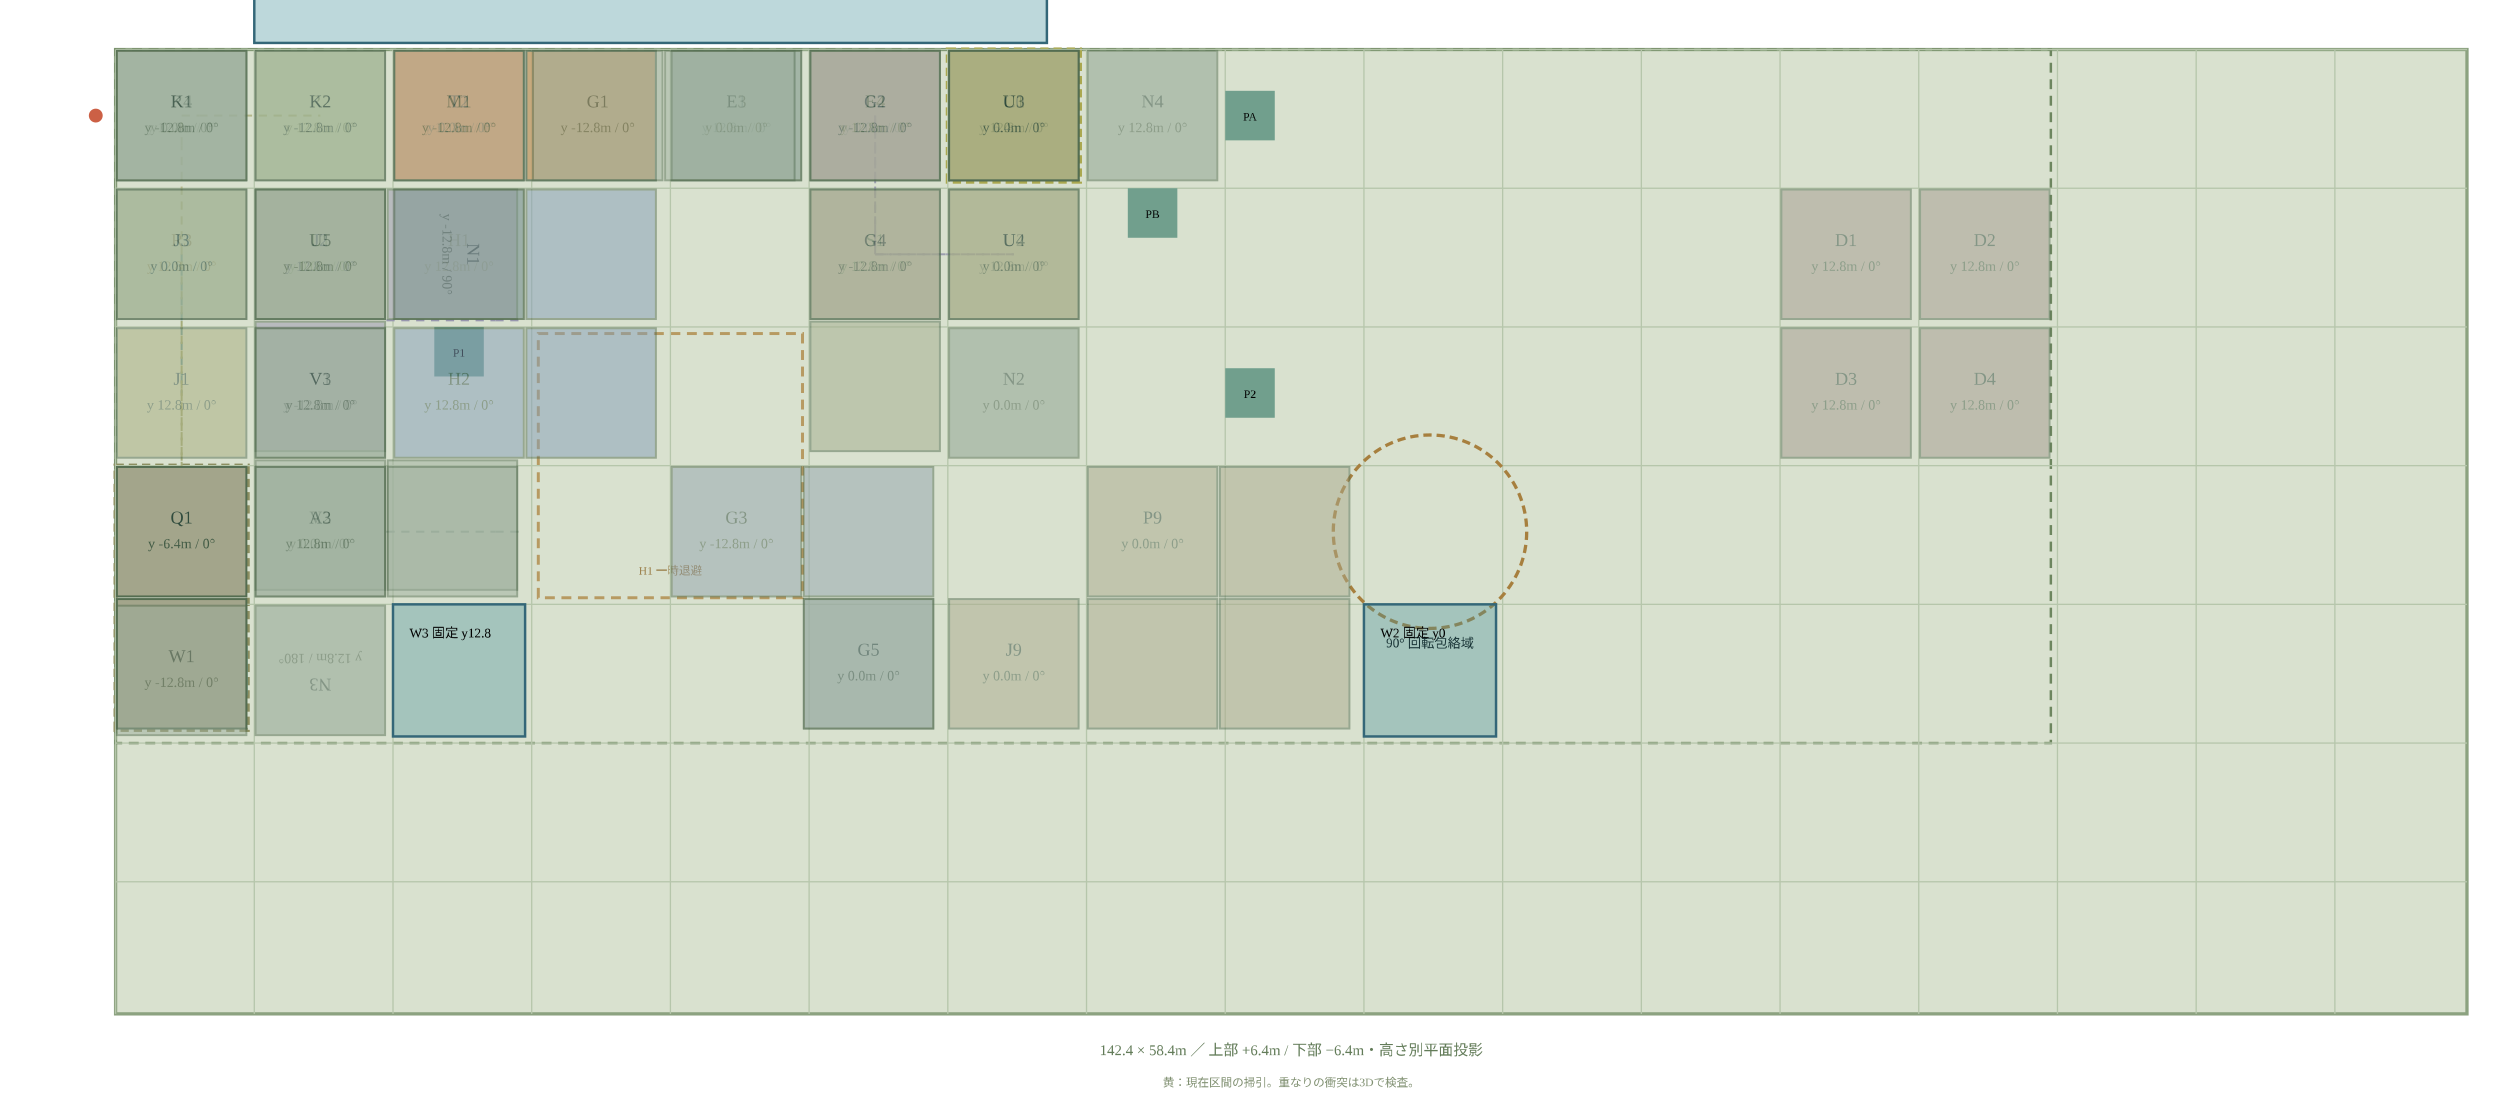
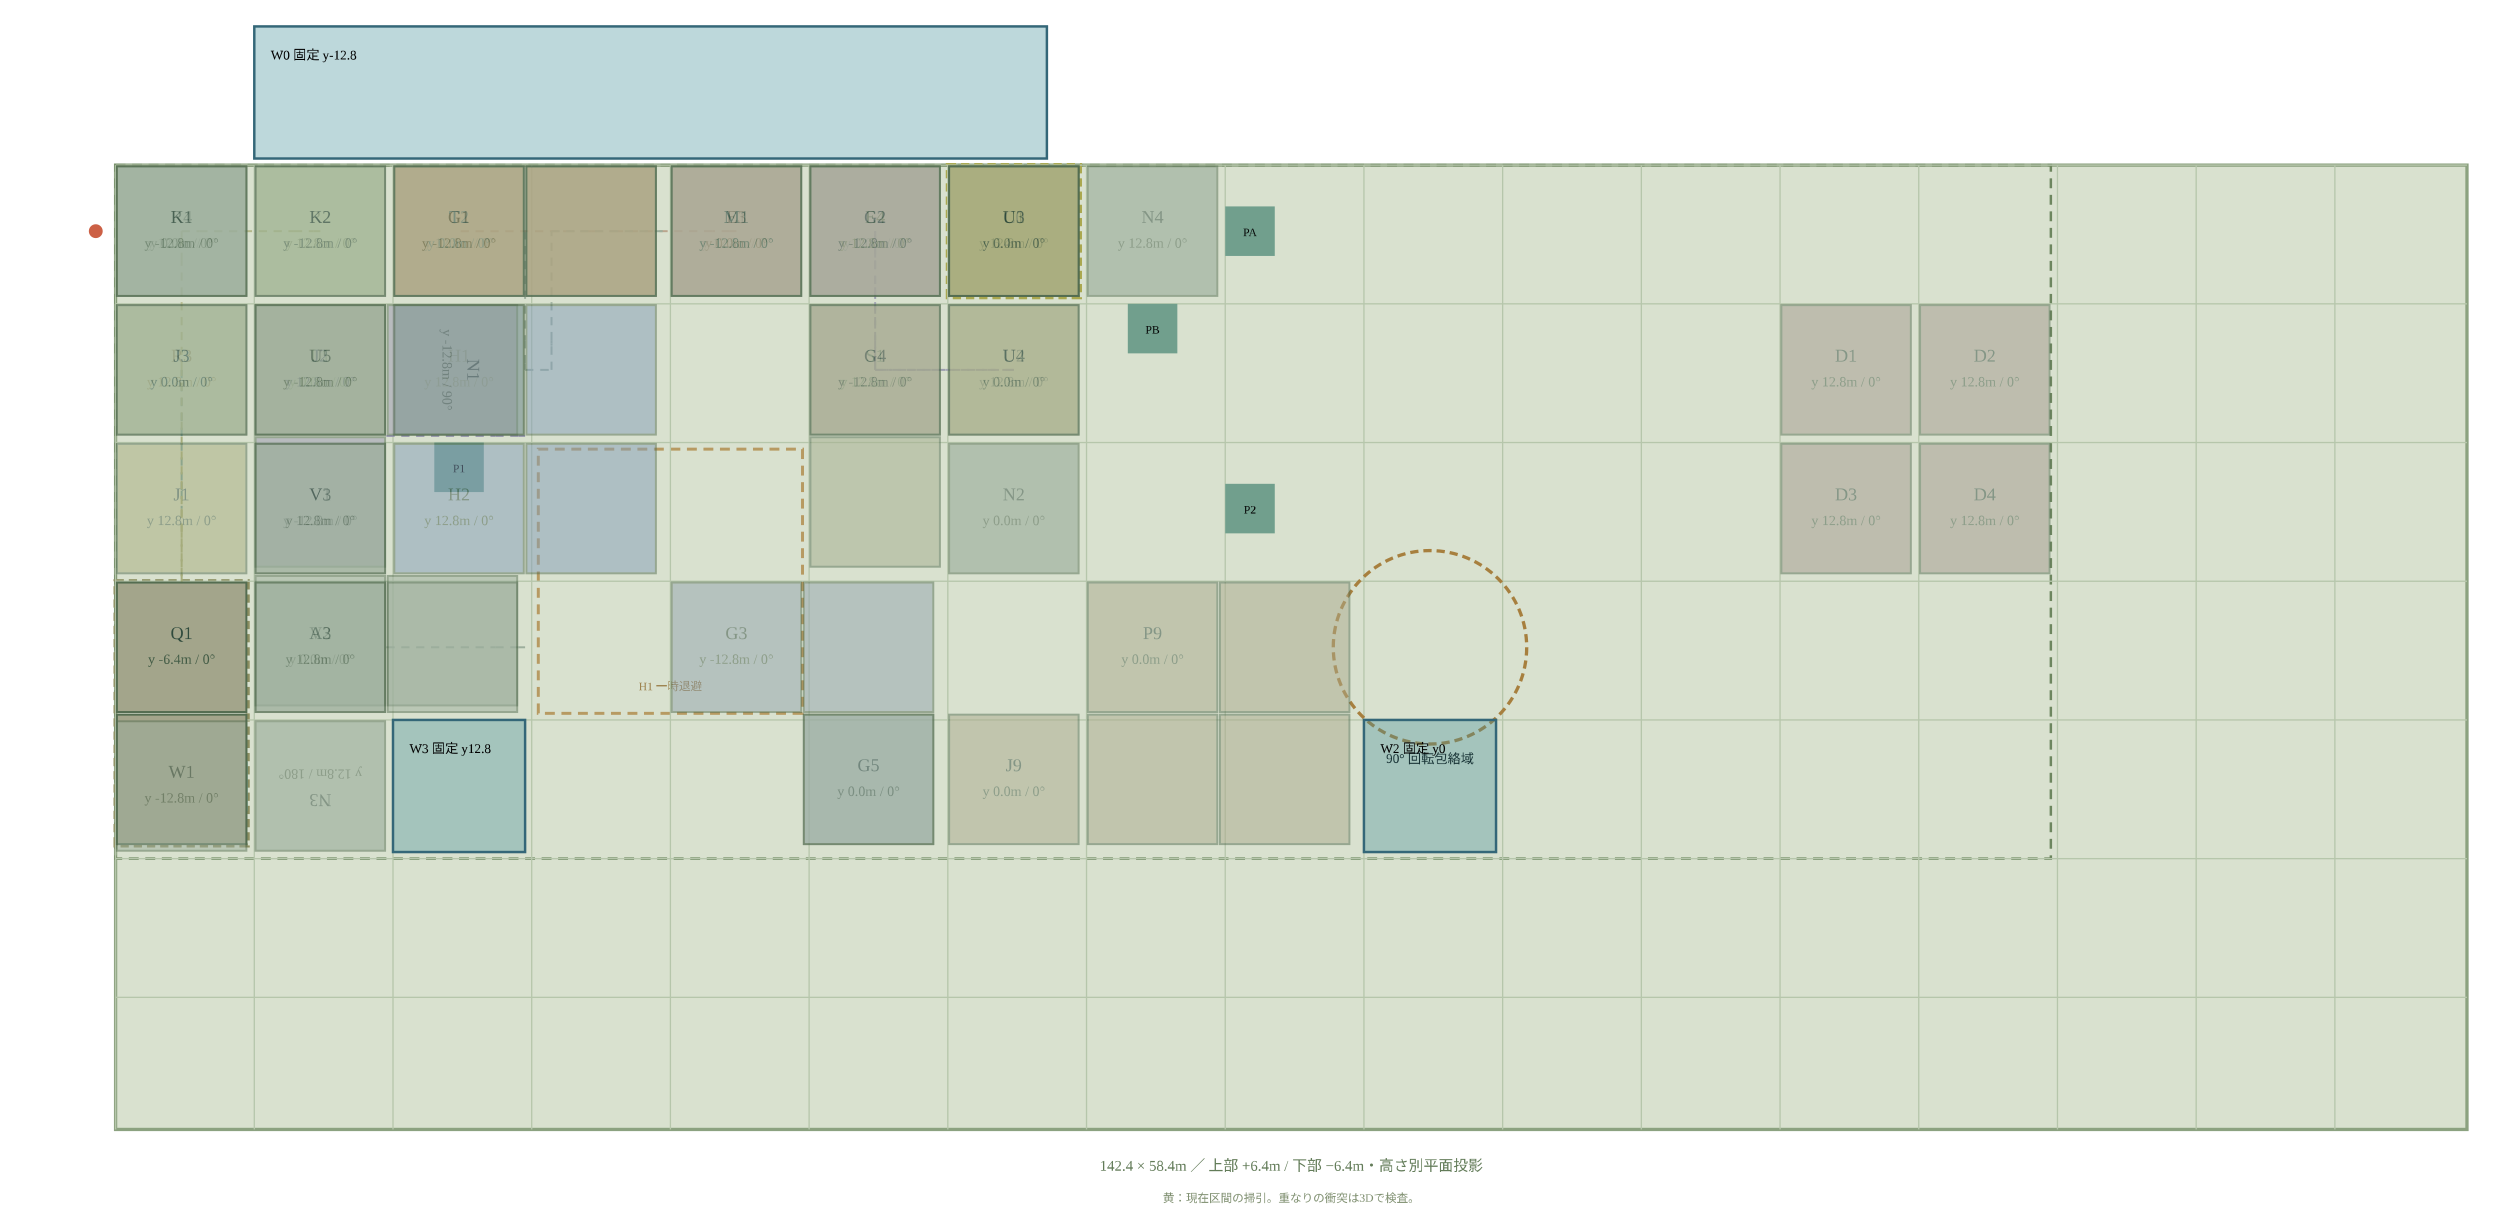
- <svg xmlns="http://www.w3.org/2000/svg" viewBox="-7 -3 151.4 67.4" role="img" aria-label="予備廊下と一時退避・搬送中の高さ別占有">
+ <svg xmlns="http://www.w3.org/2000/svg" viewBox="-7 -10 151.4 74.4" role="img" aria-label="予備廊下と一時退避・搬送中の高さ別占有">
  <rect x="0" y="0" width="142.4" height="58.4" fill="#d9e1cf" stroke="#8ca280" stroke-width=".2" />
  <rect x="0" y="0" width="117.2" height="42" fill="none" stroke="#6d865f" stroke-width=".15" stroke-dasharray=".6 .4" />
  <rect x="50.4" y="0" width="8" height="8" fill="none" stroke="#aaa84f" stroke-width=".25" stroke-dasharray=".5 .3" />
  <text x="54.4" y="1.1" text-anchor="middle" font-size=".7" fill="#7d7e3d">C0 予備保管</text>
  <rect x="0" y="25.2" width="8" height="16" fill="none" stroke="#8c8e60" stroke-width=".25" stroke-dasharray=".5 .3" />
  <text x="4" y="26.3" text-anchor="middle" font-size=".7">Q1 保管 y−6.4</text>
  <rect x="25.6" y="17.2" width="16" height="16" fill="none" stroke="#b79a62" stroke-width=".18" stroke-dasharray=".6 .4" />
  <text x="33.6" y="31.8" text-anchor="middle" font-size=".7" fill="#9a7e48">H1 一時退避</text>
  <line x1="0" y1="0" x2="142.4" y2="0" stroke="#b6c6ab" stroke-width="0.08" />
  <line x1="0" y1="8.4" x2="142.4" y2="8.4" stroke="#b6c6ab" stroke-width="0.08" />
  <line x1="0" y1="16.8" x2="142.4" y2="16.8" stroke="#b6c6ab" stroke-width="0.08" />
  <line x1="0" y1="25.2" x2="142.4" y2="25.2" stroke="#b6c6ab" stroke-width="0.08" />
  <line x1="0" y1="33.6" x2="142.4" y2="33.6" stroke="#b6c6ab" stroke-width="0.08" />
  <line x1="0" y1="42" x2="142.4" y2="42" stroke="#b6c6ab" stroke-width="0.08" />
  <line x1="0" y1="50.4" x2="142.4" y2="50.4" stroke="#b6c6ab" stroke-width="0.08" />
  <line x1="0" y1="0" x2="0" y2="58.4" stroke="#b6c6ab" stroke-width="0.08" />
  <line x1="8.4" y1="0" x2="8.4" y2="58.4" stroke="#b6c6ab" stroke-width="0.08" />
  <line x1="16.8" y1="0" x2="16.8" y2="58.4" stroke="#b6c6ab" stroke-width="0.08" />
  <line x1="25.2" y1="0" x2="25.2" y2="58.4" stroke="#b6c6ab" stroke-width="0.08" />
  <line x1="33.6" y1="0" x2="33.6" y2="58.4" stroke="#b6c6ab" stroke-width="0.08" />
  <line x1="42" y1="0" x2="42" y2="58.4" stroke="#b6c6ab" stroke-width="0.08" />
  <line x1="50.4" y1="0" x2="50.4" y2="58.4" stroke="#b6c6ab" stroke-width="0.08" />
  <line x1="58.8" y1="0" x2="58.8" y2="58.4" stroke="#b6c6ab" stroke-width="0.08" />
  <line x1="67.2" y1="0" x2="67.2" y2="58.4" stroke="#b6c6ab" stroke-width="0.08" />
  <line x1="75.6" y1="0" x2="75.6" y2="58.4" stroke="#b6c6ab" stroke-width="0.08" />
  <line x1="84" y1="0" x2="84" y2="58.4" stroke="#b6c6ab" stroke-width="0.08" />
  <line x1="92.4" y1="0" x2="92.4" y2="58.4" stroke="#b6c6ab" stroke-width="0.08" />
  <line x1="100.8" y1="0" x2="100.8" y2="58.4" stroke="#b6c6ab" stroke-width="0.08" />
  <line x1="109.2" y1="0" x2="109.2" y2="58.4" stroke="#b6c6ab" stroke-width="0.08" />
  <line x1="117.6" y1="0" x2="117.6" y2="58.4" stroke="#b6c6ab" stroke-width="0.08" />
  <line x1="126" y1="0" x2="126" y2="58.4" stroke="#b6c6ab" stroke-width="0.08" />
  <line x1="134.4" y1="0" x2="134.4" y2="58.4" stroke="#b6c6ab" stroke-width="0.08" />
+   <line x1="24.8" y1="4" x2="24.8" y2="4" stroke="#9cae9c" stroke-width="0.12" stroke-dasharray=".5 .4" />
  <line x1="16.4" y1="16.4" x2="16.4" y2="16.4" stroke="#9796ae" stroke-width="0.12" stroke-dasharray=".5 .4" />
  <line x1="4" y1="12.4" x2="4" y2="12.4" stroke="#b3b78a" stroke-width="0.12" stroke-dasharray=".5 .4" />
  <line x1="4" y1="20.8" x2="4" y2="20.8" stroke="#a5ac7c" stroke-width="0.12" stroke-dasharray=".5 .4" />
  <line x1="46" y1="4" x2="46" y2="4" stroke="#9b9eae" stroke-width="0.12" stroke-dasharray=".5 .4" />
  <line x1="16.4" y1="29.2" x2="16.4" y2="29.2" stroke="#9cae9c" stroke-width="0.12" stroke-dasharray=".5 .4" />
+   <line x1="24.8" y1="4" x2="24.8" y2="4" stroke="#9cae9c" stroke-width="0.12" stroke-dasharray=".5 .4" />
+   <line x1="37.6" y1="4" x2="37.6" y2="4" stroke="#bba58d" stroke-width="0.12" stroke-dasharray=".5 .4" />
+   <line x1="16.4" y1="16.4" x2="16.4" y2="16.4" stroke="#9796ae" stroke-width="0.12" stroke-dasharray=".5 .4" />
+   <line x1="4" y1="12.4" x2="4" y2="12.4" stroke="#b3b78a" stroke-width="0.12" stroke-dasharray=".5 .4" />
+   <line x1="4" y1="20.8" x2="4" y2="20.8" stroke="#a5ac7c" stroke-width="0.12" stroke-dasharray=".5 .4" />
+   <line x1="46" y1="4" x2="46" y2="4" stroke="#9b9eae" stroke-width="0.12" stroke-dasharray=".5 .4" />
+   <line x1="16.4" y1="29.2" x2="16.4" y2="29.2" stroke="#9cae9c" stroke-width="0.12" stroke-dasharray=".5 .4" />
+   <line x1="24.8" y1="4" x2="24.8" y2="5.8" stroke="#9cae9c" stroke-width="0.12" stroke-dasharray=".5 .4" />
+   <line x1="37.6" y1="4" x2="37.6" y2="4" stroke="#bba58d" stroke-width="0.12" stroke-dasharray=".5 .4" />
  <line x1="16.4" y1="16.4" x2="18.2" y2="16.4" stroke="#9796ae" stroke-width="0.12" stroke-dasharray=".5 .4" />
  <line x1="4" y1="12.4" x2="4" y2="10.6" stroke="#b3b78a" stroke-width="0.12" stroke-dasharray=".5 .4" />
  <line x1="4" y1="20.8" x2="4" y2="22.6" stroke="#a5ac7c" stroke-width="0.12" stroke-dasharray=".5 .4" />
  <line x1="46" y1="4" x2="46" y2="5.8" stroke="#9b9eae" stroke-width="0.12" stroke-dasharray=".5 .4" />
  <line x1="16.4" y1="29.2" x2="18.2" y2="29.2" stroke="#9cae9c" stroke-width="0.12" stroke-dasharray=".5 .4" />
+   <line x1="24.8" y1="5.8" x2="24.8" y2="10.6" stroke="#9cae9c" stroke-width="0.12" stroke-dasharray=".5 .4" />
+   <line x1="37.6" y1="4" x2="37.6" y2="4" stroke="#bba58d" stroke-width="0.12" stroke-dasharray=".5 .4" />
  <line x1="18.2" y1="16.4" x2="23" y2="16.4" stroke="#9796ae" stroke-width="0.12" stroke-dasharray=".5 .4" />
  <line x1="4" y1="10.6" x2="4" y2="5.8" stroke="#b3b78a" stroke-width="0.12" stroke-dasharray=".5 .4" />
  <line x1="4" y1="22.6" x2="4" y2="27.4" stroke="#a5ac7c" stroke-width="0.12" stroke-dasharray=".5 .4" />
  <line x1="46" y1="5.8" x2="46" y2="10.6" stroke="#9b9eae" stroke-width="0.12" stroke-dasharray=".5 .4" />
  <line x1="18.2" y1="29.2" x2="23" y2="29.2" stroke="#9cae9c" stroke-width="0.12" stroke-dasharray=".5 .4" />
-   <line x1="23" y1="16.4" x2="24.8" y2="16.4" stroke="#9796ae" stroke-width="0.12" stroke-dasharray=".5 .4" />
-   <line x1="4" y1="5.8" x2="4" y2="4" stroke="#b3b78a" stroke-width="0.12" stroke-dasharray=".5 .4" />
-   <line x1="4" y1="27.4" x2="4" y2="29.2" stroke="#a5ac7c" stroke-width="0.12" stroke-dasharray=".5 .4" />
-   <line x1="46" y1="10.6" x2="46" y2="12.4" stroke="#9b9eae" stroke-width="0.12" stroke-dasharray=".5 .4" />
-   <line x1="23" y1="29.2" x2="24.8" y2="29.2" stroke="#9cae9c" stroke-width="0.12" stroke-dasharray=".5 .4" />
+   <line x1="24.8" y1="10.6" x2="24.8" y2="12" stroke="#9cae9c" stroke-width="0.12" stroke-dasharray=".5 .4" />
+   <line x1="37.6" y1="4" x2="37.6" y2="4" stroke="#bba58d" stroke-width="0.12" stroke-dasharray=".5 .4" />
+   <line x1="23" y1="16.4" x2="24.4" y2="16.4" stroke="#9796ae" stroke-width="0.12" stroke-dasharray=".5 .4" />
+   <line x1="4" y1="5.8" x2="4" y2="4.4" stroke="#b3b78a" stroke-width="0.12" stroke-dasharray=".5 .4" />
+   <line x1="4" y1="27.4" x2="4" y2="28.8" stroke="#a5ac7c" stroke-width="0.12" stroke-dasharray=".5 .4" />
+   <line x1="46" y1="10.6" x2="46" y2="12" stroke="#9b9eae" stroke-width="0.12" stroke-dasharray=".5 .4" />
+   <line x1="23" y1="29.2" x2="24.4" y2="29.2" stroke="#9cae9c" stroke-width="0.12" stroke-dasharray=".5 .4" />
+   <line x1="24.8" y1="12" x2="24.8" y2="12.4" stroke="#9cae9c" stroke-width="0.12" stroke-dasharray=".5 .4" />
+   <line x1="37.6" y1="4" x2="37.2" y2="4" stroke="#bba58d" stroke-width="0.12" stroke-dasharray=".5 .4" />
+   <line x1="24.4" y1="16.4" x2="24.8" y2="16.4" stroke="#9796ae" stroke-width="0.12" stroke-dasharray=".5 .4" />
+   <line x1="4" y1="4.4" x2="4" y2="4" stroke="#b3b78a" stroke-width="0.12" stroke-dasharray=".5 .4" />
+   <line x1="4" y1="28.8" x2="4" y2="29.2" stroke="#a5ac7c" stroke-width="0.12" stroke-dasharray=".5 .4" />
+   <line x1="46" y1="12" x2="46" y2="12.4" stroke="#9b9eae" stroke-width="0.12" stroke-dasharray=".5 .4" />
+   <line x1="24.4" y1="29.2" x2="24.8" y2="29.2" stroke="#9cae9c" stroke-width="0.12" stroke-dasharray=".5 .4" />
+   <line x1="37.2" y1="4" x2="36.133" y2="4" stroke="#bba58d" stroke-width="0.12" stroke-dasharray=".5 .4" />
  <line x1="24.8" y1="16.4" x2="24.8" y2="16.4" stroke="#9796ae" stroke-width="0.12" stroke-dasharray=".5 .4" />
  <line x1="4" y1="4" x2="5.067" y2="4" stroke="#b3b78a" stroke-width="0.12" stroke-dasharray=".5 .4" />
  <line x1="4" y1="29.2" x2="4" y2="29.2" stroke="#a5ac7c" stroke-width="0.12" stroke-dasharray=".5 .4" />
  <line x1="46" y1="12.4" x2="47.067" y2="12.4" stroke="#9b9eae" stroke-width="0.12" stroke-dasharray=".5 .4" />
  <line x1="24.8" y1="29.2" x2="24.8" y2="29.2" stroke="#9cae9c" stroke-width="0.12" stroke-dasharray=".5 .4" />
+   <line x1="36.133" y1="4" x2="30.4" y2="4" stroke="#bba58d" stroke-width="0.12" stroke-dasharray=".5 .4" />
  <line x1="24.8" y1="16.4" x2="24.8" y2="16.4" stroke="#9796ae" stroke-width="0.12" stroke-dasharray=".5 .4" />
-   <line x1="5.067" y1="4" x2="12.4" y2="4" stroke="#b3b78a" stroke-width="0.12" stroke-dasharray=".5 .4" />
+   <line x1="5.067" y1="4" x2="10.8" y2="4" stroke="#b3b78a" stroke-width="0.12" stroke-dasharray=".5 .4" />
  <line x1="4" y1="29.2" x2="4" y2="29.2" stroke="#a5ac7c" stroke-width="0.12" stroke-dasharray=".5 .4" />
  <line x1="4" y1="12.4" x2="4" y2="12.4" stroke="#729e9c" stroke-width="0.12" stroke-dasharray=".5 .4" />
-   <line x1="47.067" y1="12.4" x2="54.4" y2="12.4" stroke="#9b9eae" stroke-width="0.12" stroke-dasharray=".5 .4" />
+   <line x1="47.067" y1="12.4" x2="52.8" y2="12.4" stroke="#9b9eae" stroke-width="0.12" stroke-dasharray=".5 .4" />
  <line x1="46" y1="4" x2="46" y2="4" stroke="#a8a08c" stroke-width="0.12" stroke-dasharray=".5 .4" />
  <line x1="24.8" y1="29.2" x2="24.8" y2="29.2" stroke="#9cae9c" stroke-width="0.12" stroke-dasharray=".5 .4" />
+   <line x1="30.4" y1="4" x2="29.2" y2="4" stroke="#bba58d" stroke-width="0.12" stroke-dasharray=".5 .4" />
+   <line x1="24.8" y1="16.4" x2="24.8" y2="16.4" stroke="#9796ae" stroke-width="0.12" stroke-dasharray=".5 .4" />
+   <line x1="10.8" y1="4" x2="12" y2="4" stroke="#b3b78a" stroke-width="0.12" stroke-dasharray=".5 .4" />
+   <line x1="4" y1="29.2" x2="4" y2="29.2" stroke="#a5ac7c" stroke-width="0.12" stroke-dasharray=".5 .4" />
+   <line x1="4" y1="12.4" x2="4" y2="12.4" stroke="#729e9c" stroke-width="0.12" stroke-dasharray=".5 .4" />
+   <line x1="52.8" y1="12.4" x2="54" y2="12.4" stroke="#9b9eae" stroke-width="0.12" stroke-dasharray=".5 .4" />
+   <line x1="46" y1="4" x2="46" y2="4" stroke="#a8a08c" stroke-width="0.12" stroke-dasharray=".5 .4" />
+   <line x1="24.8" y1="29.2" x2="24.8" y2="29.2" stroke="#9cae9c" stroke-width="0.12" stroke-dasharray=".5 .4" />
+   <line x1="29.2" y1="4" x2="28.8" y2="4" stroke="#bba58d" stroke-width="0.12" stroke-dasharray=".5 .4" />
+   <line x1="24.8" y1="16.4" x2="24.8" y2="16.4" stroke="#9796ae" stroke-width="0.12" stroke-dasharray=".5 .4" />
+   <line x1="12" y1="4" x2="12.4" y2="4" stroke="#b3b78a" stroke-width="0.12" stroke-dasharray=".5 .4" />
+   <line x1="4" y1="29.2" x2="4" y2="29.2" stroke="#a5ac7c" stroke-width="0.12" stroke-dasharray=".5 .4" />
+   <line x1="4" y1="12.4" x2="4" y2="12.4" stroke="#729e9c" stroke-width="0.12" stroke-dasharray=".5 .4" />
+   <line x1="54" y1="12.4" x2="54.4" y2="12.4" stroke="#9b9eae" stroke-width="0.12" stroke-dasharray=".5 .4" />
+   <line x1="46" y1="4" x2="46" y2="4" stroke="#a8a08c" stroke-width="0.12" stroke-dasharray=".5 .4" />
+   <line x1="24.8" y1="29.2" x2="24.8" y2="29.2" stroke="#9cae9c" stroke-width="0.12" stroke-dasharray=".5 .4" />
+   <line x1="28.8" y1="4" x2="28.667" y2="4" stroke="#bba58d" stroke-width="0.12" stroke-dasharray=".5 .4" />
  <line x1="24.8" y1="16.4" x2="24.8" y2="16.4" stroke="#9796ae" stroke-width="0.12" stroke-dasharray=".5 .4" />
  <line x1="12.4" y1="4" x2="12.4" y2="4" stroke="#b3b78a" stroke-width="0.12" stroke-dasharray=".5 .4" />
  <line x1="4" y1="29.2" x2="4" y2="29.2" stroke="#a5ac7c" stroke-width="0.12" stroke-dasharray=".5 .4" />
  <line x1="4" y1="12.4" x2="4" y2="12.4" stroke="#729e9c" stroke-width="0.12" stroke-dasharray=".5 .4" />
  <line x1="46" y1="4" x2="46" y2="4" stroke="#a8a08c" stroke-width="0.12" stroke-dasharray=".5 .4" />
  <line x1="24.8" y1="29.2" x2="24.8" y2="29.2" stroke="#9cae9c" stroke-width="0.12" stroke-dasharray=".5 .4" />
+   <line x1="28.667" y1="4" x2="27.6" y2="4" stroke="#bba58d" stroke-width="0.12" stroke-dasharray=".5 .4" />
  <line x1="12.4" y1="4" x2="12.4" y2="4" stroke="#b3b78a" stroke-width="0.12" stroke-dasharray=".5 .4" />
  <line x1="4" y1="12.4" x2="4" y2="12.4" stroke="#729e9c" stroke-width="0.12" stroke-dasharray=".5 .4" />
  <line x1="46" y1="4" x2="46" y2="4" stroke="#a8a08c" stroke-width="0.12" stroke-dasharray=".5 .4" />
+   <line x1="27.6" y1="4" x2="26.8" y2="4" stroke="#bba58d" stroke-width="0.12" stroke-dasharray=".5 .4" />
  <line x1="12.4" y1="4" x2="12.4" y2="4" stroke="#b3b78a" stroke-width="0.12" stroke-dasharray=".5 .4" />
  <line x1="4" y1="12.4" x2="4" y2="13.2" stroke="#729e9c" stroke-width="0.12" stroke-dasharray=".5 .4" />
  <line x1="46" y1="4" x2="46" y2="4" stroke="#a8a08c" stroke-width="0.12" stroke-dasharray=".5 .4" />
+   <line x1="26.8" y1="4" x2="20.8" y2="4" stroke="#bba58d" stroke-width="0.12" stroke-dasharray=".5 .4" />
  <line x1="12.4" y1="4" x2="12.4" y2="4" stroke="#b3b78a" stroke-width="0.12" stroke-dasharray=".5 .4" />
-   <line x1="4" y1="13.2" x2="4" y2="19.733" stroke="#729e9c" stroke-width="0.12" stroke-dasharray=".5 .4" />
-   <line x1="46" y1="4" x2="46" y2="4" stroke="#a8a08c" stroke-width="0.12" stroke-dasharray=".5 .4" />
-   <line x1="54.4" y1="12.4" x2="47.867" y2="12.4" stroke="#9b9eae" stroke-width="0.12" stroke-dasharray=".5 .4" />
+   <line x1="4" y1="13.2" x2="4" y2="19.2" stroke="#729e9c" stroke-width="0.12" stroke-dasharray=".5 .4" />
+   <line x1="46" y1="4" x2="46" y2="4" stroke="#a8a08c" stroke-width="0.12" stroke-dasharray=".5 .4" />
+   <line x1="54.4" y1="12.4" x2="48.4" y2="12.4" stroke="#9b9eae" stroke-width="0.12" stroke-dasharray=".5 .4" />
+   <line x1="20.8" y1="4" x2="20.8" y2="4" stroke="#bba58d" stroke-width="0.12" stroke-dasharray=".5 .4" />
+   <line x1="12.4" y1="4" x2="12.4" y2="4" stroke="#b3b78a" stroke-width="0.12" stroke-dasharray=".5 .4" />
+   <line x1="4" y1="19.2" x2="4" y2="19.733" stroke="#729e9c" stroke-width="0.12" stroke-dasharray=".5 .4" />
+   <line x1="46" y1="4" x2="46" y2="4" stroke="#a8a08c" stroke-width="0.12" stroke-dasharray=".5 .4" />
+   <line x1="48.4" y1="12.4" x2="47.867" y2="12.4" stroke="#9b9eae" stroke-width="0.12" stroke-dasharray=".5 .4" />
+   <line x1="20.8" y1="4" x2="20.8" y2="4" stroke="#bba58d" stroke-width="0.12" stroke-dasharray=".5 .4" />
  <line x1="4" y1="19.733" x2="4" y2="20.8" stroke="#729e9c" stroke-width="0.12" stroke-dasharray=".5 .4" />
  <line x1="46" y1="4" x2="46" y2="4" stroke="#a8a08c" stroke-width="0.12" stroke-dasharray=".5 .4" />
  <line x1="47.867" y1="12.4" x2="46.8" y2="12.4" stroke="#9b9eae" stroke-width="0.12" stroke-dasharray=".5 .4" />
+   <line x1="20.8" y1="4" x2="20.8" y2="4" stroke="#bba58d" stroke-width="0.12" stroke-dasharray=".5 .4" />
  <line x1="4" y1="20.8" x2="4" y2="20.8" stroke="#729e9c" stroke-width="0.12" stroke-dasharray=".5 .4" />
  <line x1="46" y1="4" x2="46" y2="4" stroke="#a8a08c" stroke-width="0.12" stroke-dasharray=".5 .4" />
  <line x1="46.8" y1="12.4" x2="46.667" y2="12.4" stroke="#9b9eae" stroke-width="0.12" stroke-dasharray=".5 .4" />
+   <line x1="20.8" y1="4" x2="20.8" y2="4" stroke="#bba58d" stroke-width="0.12" stroke-dasharray=".5 .4" />
  <line x1="4" y1="20.8" x2="4" y2="20.8" stroke="#729e9c" stroke-width="0.12" stroke-dasharray=".5 .4" />
  <line x1="46.667" y1="12.4" x2="46.267" y2="12.4" stroke="#9b9eae" stroke-width="0.12" stroke-dasharray=".5 .4" />
+   <line x1="20.8" y1="4" x2="20.8" y2="4" stroke="#bba58d" stroke-width="0.12" stroke-dasharray=".5 .4" />
  <line x1="4" y1="20.8" x2="4" y2="20.8" stroke="#729e9c" stroke-width="0.12" stroke-dasharray=".5 .4" />
  <line x1="4" y1="29.2" x2="4" y2="29.2" stroke="#a5ac7c" stroke-width="0.12" stroke-dasharray=".5 .4" />
  <line x1="46.267" y1="12.4" x2="46" y2="12.4" stroke="#9b9eae" stroke-width="0.12" stroke-dasharray=".5 .4" />
+   <line x1="20.8" y1="4" x2="20.8" y2="4" stroke="#bba58d" stroke-width="0.12" stroke-dasharray=".5 .4" />
  <line x1="4" y1="20.8" x2="4" y2="20.8" stroke="#729e9c" stroke-width="0.12" stroke-dasharray=".5 .4" />
  <line x1="4" y1="29.2" x2="4" y2="29.2" stroke="#a5ac7c" stroke-width="0.12" stroke-dasharray=".5 .4" />
  <line x1="46" y1="12.4" x2="46" y2="10.6" stroke="#9b9eae" stroke-width="0.12" stroke-dasharray=".5 .4" />
-   <line x1="4" y1="20.8" x2="4" y2="20.8" stroke="#729e9c" stroke-width="0.12" stroke-dasharray=".5 .4" />
-   <line x1="4" y1="29.2" x2="4" y2="29.2" stroke="#a5ac7c" stroke-width="0.12" stroke-dasharray=".5 .4" />
-   <line x1="46" y1="10.6" x2="46" y2="4.667" stroke="#9b9eae" stroke-width="0.12" stroke-dasharray=".5 .4" />
+   <line x1="20.8" y1="4" x2="20.8" y2="4" stroke="#bba58d" stroke-width="0.12" stroke-dasharray=".5 .4" />
+   <line x1="4" y1="20.8" x2="4" y2="20.8" stroke="#729e9c" stroke-width="0.12" stroke-dasharray=".5 .4" />
+   <line x1="4" y1="29.2" x2="4" y2="29.2" stroke="#a5ac7c" stroke-width="0.12" stroke-dasharray=".5 .4" />
+   <line x1="46" y1="10.6" x2="46" y2="7.2" stroke="#9b9eae" stroke-width="0.12" stroke-dasharray=".5 .4" />
+   <line x1="20.8" y1="4" x2="20.8" y2="4" stroke="#bba58d" stroke-width="0.12" stroke-dasharray=".5 .4" />
+   <line x1="24.8" y1="12.4" x2="25.733" y2="12.4" stroke="#9cae9c" stroke-width="0.12" stroke-dasharray=".5 .4" />
+   <line x1="4" y1="20.8" x2="4" y2="20.8" stroke="#729e9c" stroke-width="0.12" stroke-dasharray=".5 .4" />
+   <line x1="4" y1="29.2" x2="4" y2="29.2" stroke="#a5ac7c" stroke-width="0.12" stroke-dasharray=".5 .4" />
+   <line x1="46" y1="7.2" x2="46" y2="6.267" stroke="#9b9eae" stroke-width="0.12" stroke-dasharray=".5 .4" />
+   <line x1="25.733" y1="12.4" x2="26.4" y2="12.4" stroke="#9cae9c" stroke-width="0.12" stroke-dasharray=".5 .4" />
+   <line x1="4" y1="20.8" x2="4" y2="20.8" stroke="#729e9c" stroke-width="0.12" stroke-dasharray=".5 .4" />
+   <line x1="4" y1="29.2" x2="4" y2="29.2" stroke="#a5ac7c" stroke-width="0.12" stroke-dasharray=".5 .4" />
+   <line x1="46" y1="6.267" x2="46" y2="5.6" stroke="#9b9eae" stroke-width="0.12" stroke-dasharray=".5 .4" />
+   <line x1="26.4" y1="12.4" x2="26.4" y2="11.467" stroke="#9cae9c" stroke-width="0.12" stroke-dasharray=".5 .4" />
+   <line x1="4" y1="20.8" x2="4" y2="20.8" stroke="#729e9c" stroke-width="0.12" stroke-dasharray=".5 .4" />
+   <line x1="4" y1="29.2" x2="4" y2="29.2" stroke="#a5ac7c" stroke-width="0.12" stroke-dasharray=".5 .4" />
+   <line x1="46" y1="5.6" x2="46" y2="4.667" stroke="#9b9eae" stroke-width="0.12" stroke-dasharray=".5 .4" />
+   <line x1="26.4" y1="11.467" x2="26.4" y2="10.933" stroke="#9cae9c" stroke-width="0.12" stroke-dasharray=".5 .4" />
  <line x1="4" y1="29.2" x2="4" y2="29.2" stroke="#a5ac7c" stroke-width="0.12" stroke-dasharray=".5 .4" />
  <line x1="46" y1="4.667" x2="46" y2="4.133" stroke="#9b9eae" stroke-width="0.12" stroke-dasharray=".5 .4" />
+   <line x1="26.4" y1="10.933" x2="26.4" y2="10.8" stroke="#9cae9c" stroke-width="0.12" stroke-dasharray=".5 .4" />
  <line x1="4" y1="29.2" x2="4" y2="29.067" stroke="#a5ac7c" stroke-width="0.12" stroke-dasharray=".5 .4" />
  <line x1="46" y1="4.133" x2="46" y2="4" stroke="#9b9eae" stroke-width="0.12" stroke-dasharray=".5 .4" />
-   <line x1="4" y1="29.067" x2="4" y2="20.533" stroke="#a5ac7c" stroke-width="0.12" stroke-dasharray=".5 .4" />
+   <line x1="26.4" y1="10.8" x2="26.4" y2="10.6" stroke="#9cae9c" stroke-width="0.12" stroke-dasharray=".5 .4" />
+   <line x1="4" y1="29.067" x2="4" y2="28.867" stroke="#a5ac7c" stroke-width="0.12" stroke-dasharray=".5 .4" />
  <line x1="46" y1="4" x2="46" y2="4" stroke="#9b9eae" stroke-width="0.12" stroke-dasharray=".5 .4" />
-   <line x1="4" y1="20.533" x2="4" y2="12.4" stroke="#a5ac7c" stroke-width="0.12" stroke-dasharray=".5 .4" />
+   <line x1="26.4" y1="10.6" x2="26.4" y2="4" stroke="#9cae9c" stroke-width="0.12" stroke-dasharray=".5 .4" />
+   <line x1="4" y1="28.867" x2="4" y2="22.267" stroke="#a5ac7c" stroke-width="0.12" stroke-dasharray=".5 .4" />
+   <line x1="46" y1="4" x2="46" y2="4" stroke="#9b9eae" stroke-width="0.12" stroke-dasharray=".5 .4" />
+   <line x1="26.4" y1="4" x2="28.133" y2="4" stroke="#9cae9c" stroke-width="0.12" stroke-dasharray=".5 .4" />
+   <line x1="4" y1="22.267" x2="4" y2="20.533" stroke="#a5ac7c" stroke-width="0.12" stroke-dasharray=".5 .4" />
+   <line x1="46" y1="4" x2="46" y2="4" stroke="#9b9eae" stroke-width="0.12" stroke-dasharray=".5 .4" />
+   <line x1="28.133" y1="4" x2="33.2" y2="4" stroke="#9cae9c" stroke-width="0.12" stroke-dasharray=".5 .4" />
+   <line x1="4" y1="20.533" x2="4" y2="15.467" stroke="#a5ac7c" stroke-width="0.12" stroke-dasharray=".5 .4" />
+   <line x1="33.2" y1="4" x2="33.2" y2="4" stroke="#9cae9c" stroke-width="0.12" stroke-dasharray=".5 .4" />
+   <line x1="4" y1="15.467" x2="4" y2="12.4" stroke="#a5ac7c" stroke-width="0.12" stroke-dasharray=".5 .4" />
+   <line x1="33.2" y1="4" x2="33.2" y2="4" stroke="#9cae9c" stroke-width="0.12" stroke-dasharray=".5 .4" />
+   <line x1="4" y1="12.4" x2="4" y2="12.4" stroke="#a5ac7c" stroke-width="0.12" stroke-dasharray=".5 .4" />
  <line x1="4" y1="12.4" x2="4" y2="12.4" stroke="#a5ac7c" stroke-width="0.12" stroke-dasharray=".5 .4" />
  <circle cx="79.6" cy="29.2" r="5.857" fill="none" stroke="#a77f3e" stroke-width=".2" stroke-dasharray=".5 .3" />
  <text x="79.6" y="36.2" text-anchor="middle" font-size=".8">90° 回転包絡域</text>
  <g data-fixed-water="W0">
    <rect x="8.4" y="-8.4" width="48" height="8" fill="#438f99" fill-opacity=".35" stroke="#346778" stroke-width=".15" />
    <text x="9.4" y="-6.4" font-size=".8">W0 固定 y-12.8</text>
  </g>
  <g data-fixed-water="W2">
    <rect x="75.6" y="33.6" width="8" height="8" fill="#438f99" fill-opacity=".35" stroke="#346778" stroke-width=".15" />
    <text x="76.6" y="35.6" font-size=".8">W2 固定 y0</text>
  </g>
  <g data-fixed-water="W3">
    <rect x="16.8" y="33.6" width="8" height="8" fill="#438f99" fill-opacity=".35" stroke="#346778" stroke-width=".15" />
    <text x="17.8" y="35.6" font-size=".8">W3 固定 y12.8</text>
  </g>
  <rect x="19.3" y="16.8" width="3" height="3" fill="#719f8d" />
  <text x="20.8" y="18.6" font-size=".7" text-anchor="middle">P1</text>
  <rect x="67.2" y="19.3" width="3" height="3" fill="#719f8d" />
  <text x="68.7" y="21.1" font-size=".7" text-anchor="middle">P2</text>
  <rect x="5" y="36.1" width="3" height="3" fill="#719f8d" />
  <text x="6.5" y="37.9" font-size=".7" text-anchor="middle">P3</text>
  <rect x="67.2" y="2.5" width="3" height="3" fill="#719f8d" />
  <text x="68.7" y="4.3" font-size=".7" text-anchor="middle">PA</text>
  <rect x="61.3" y="8.4" width="3" height="3" fill="#719f8d" />
  <text x="62.8" y="10.2" font-size=".7" text-anchor="middle">PB</text>
  <g data-id="R1" transform="translate(0 0) rotate(0 4 4)" opacity="0.5">
    <rect x="0.08" y="0.08" width="7.84" height="7.84" fill="#9cae9c" stroke="#546d51" stroke-width=".12" />
    <text x="4" y="3.5" text-anchor="middle" font-size="1.1" fill="#304b3d">R1</text>
    <text x="4" y="5" text-anchor="middle" font-size=".85" fill="#425b45">y 12.8m / 0°</text>
  </g>
  <g data-id="R2" transform="translate(8.4 0) rotate(0 4 4)" opacity="0.5">
    <rect x="0.08" y="0.08" width="7.84" height="7.84" fill="#91aa91" stroke="#546d51" stroke-width=".12" />
    <text x="4" y="3.5" text-anchor="middle" font-size="1.1" fill="#304b3d">R2</text>
    <text x="4" y="5" text-anchor="middle" font-size=".85" fill="#425b45">y 12.8m / 0°</text>
  </g>
  <g data-id="R3" transform="translate(0 8.4) rotate(0 4 4)" opacity="0.5">
    <rect x="0.08" y="0.08" width="7.84" height="7.84" fill="#729e9c" stroke="#546d51" stroke-width=".12" />
    <text x="4" y="3.5" text-anchor="middle" font-size="1.1" fill="#304b3d">R3</text>
    <text x="4" y="5" text-anchor="middle" font-size=".85" fill="#425b45">y 12.8m / 0°</text>
  </g>
  <g data-id="R4" transform="translate(0 0) rotate(0 4 4)" opacity="0.5">
    <rect x="0.08" y="0.08" width="7.84" height="7.84" fill="#9cae9c" stroke="#546d51" stroke-width=".12" />
    <text x="4" y="3.5" text-anchor="middle" font-size="1.1" fill="#304b3d">R4</text>
    <text x="4" y="5" text-anchor="middle" font-size=".85" fill="#425b45">y 0.0m / 0°</text>
  </g>
  <g data-id="T1" transform="translate(16.8 0) rotate(0 4 4)" opacity="0.5">
    <rect x="0.08" y="0.08" width="7.84" height="7.84" fill="#c7a46d" stroke="#546d51" stroke-width=".12" />
    <rect x="8.08" y="0.08" width="7.84" height="7.84" fill="#c7a46d" stroke="#546d51" stroke-width=".12" />
    <text x="4" y="3.5" text-anchor="middle" font-size="1.1" fill="#304b3d">T1</text>
    <text x="4" y="5" text-anchor="middle" font-size=".85" fill="#425b45">y 12.8m / 0°</text>
  </g>
  <g data-id="T2" transform="translate(16.8 0) rotate(0 4 4)" opacity="0.5">
    <rect x="0.08" y="0.08" width="7.84" height="7.84" fill="#bb925e" stroke="#546d51" stroke-width=".12" />
    <rect x="8.08" y="0.08" width="7.84" height="7.84" fill="#bb925e" stroke="#546d51" stroke-width=".12" />
    <text x="4" y="3.5" text-anchor="middle" font-size="1.1" fill="#304b3d">T2</text>
    <text x="4" y="5" text-anchor="middle" font-size=".85" fill="#425b45">y 0.0m / 0°</text>
  </g>
  <g data-id="H1" transform="translate(16.8 8.4) rotate(0 4 4)" opacity="0.5">
    <rect x="0.08" y="0.08" width="7.84" height="7.84" fill="#839eb8" stroke="#546d51" stroke-width=".12" />
    <rect x="8.08" y="0.08" width="7.84" height="7.84" fill="#839eb8" stroke="#546d51" stroke-width=".12" />
    <text x="4" y="3.5" text-anchor="middle" font-size="1.1" fill="#304b3d">H1</text>
    <text x="4" y="5" text-anchor="middle" font-size=".85" fill="#425b45">y 12.8m / 0°</text>
  </g>
  <g data-id="L1" transform="translate(8.4 8.4) rotate(0 4 4)" opacity="0.5">
    <rect x="0.08" y="0.08" width="7.84" height="7.84" fill="#9796ae" stroke="#546d51" stroke-width=".12" />
    <rect x="8.08" y="0.08" width="7.84" height="7.84" fill="#9796ae" stroke="#546d51" stroke-width=".12" />
    <rect x="0.08" y="8.08" width="7.84" height="7.84" fill="#9796ae" stroke="#546d51" stroke-width=".12" />
    <text x="4" y="3.5" text-anchor="middle" font-size="1.1" fill="#304b3d">L1</text>
    <text x="4" y="5" text-anchor="middle" font-size=".85" fill="#425b45">y 0.0m / 0°</text>
  </g>
  <g data-id="J1" transform="translate(0 16.8) rotate(0 4 4)" opacity="0.5">
    <rect x="0.08" y="0.08" width="7.84" height="7.84" fill="#a5ac7c" stroke="#546d51" stroke-width=".12" />
    <text x="4" y="3.5" text-anchor="middle" font-size="1.1" fill="#304b3d">J1</text>
    <text x="4" y="5" text-anchor="middle" font-size=".85" fill="#425b45">y 12.8m / 0°</text>
  </g>
  <g data-id="J2" transform="translate(8.4 8.4) rotate(0 4 4)" opacity="0.5">
    <rect x="0.08" y="0.08" width="7.84" height="7.84" fill="#a0b184" stroke="#546d51" stroke-width=".12" />
    <text x="4" y="3.5" text-anchor="middle" font-size="1.1" fill="#304b3d">J2</text>
    <text x="4" y="5" text-anchor="middle" font-size=".85" fill="#425b45">y 12.8m / 0°</text>
  </g>
  <g data-id="J3" transform="translate(0 8.4) rotate(0 4 4)" opacity="0.5">
    <rect x="0.08" y="0.08" width="7.84" height="7.84" fill="#b3b78a" stroke="#546d51" stroke-width=".12" />
    <text x="4" y="3.5" text-anchor="middle" font-size="1.1" fill="#304b3d">J3</text>
    <text x="4" y="5" text-anchor="middle" font-size=".85" fill="#425b45">y 0.0m / 0°</text>
  </g>
  <g data-id="C0" transform="translate(50.4 0) rotate(0 4 4)" opacity="1">
    <rect x="0.08" y="0.08" width="7.84" height="7.84" fill="#b7b56b" stroke="#546d51" stroke-width=".12" />
    <text x="4" y="3.5" text-anchor="middle" font-size="1.1" fill="#304b3d">C0</text>
    <text x="4" y="5" text-anchor="middle" font-size=".85" fill="#425b45">y 6.4m / 0°</text>
  </g>
  <g data-id="E1" transform="translate(33.6 0) rotate(0 4 4)" opacity="0.5">
    <rect x="0.08" y="0.08" width="7.84" height="7.84" fill="#9aa58c" stroke="#546d51" stroke-width=".12" />
    <text x="4" y="3.5" text-anchor="middle" font-size="1.1" fill="#304b3d">E1</text>
    <text x="4" y="5" text-anchor="middle" font-size=".85" fill="#425b45">y 12.8m / 0°</text>
  </g>
  <g data-id="E2" transform="translate(42 0) rotate(0 4 4)" opacity="0.5">
    <rect x="0.08" y="0.08" width="7.84" height="7.84" fill="#a8a08c" stroke="#546d51" stroke-width=".12" />
    <text x="4" y="3.5" text-anchor="middle" font-size="1.1" fill="#304b3d">E2</text>
    <text x="4" y="5" text-anchor="middle" font-size=".85" fill="#425b45">y 0.0m / 0°</text>
  </g>
  <g data-id="E3" transform="translate(33.6 0) rotate(0 4 4)" opacity="0.5">
    <rect x="0.08" y="0.08" width="7.84" height="7.84" fill="#8da7a0" stroke="#546d51" stroke-width=".12" />
    <text x="4" y="3.5" text-anchor="middle" font-size="1.1" fill="#304b3d">E3</text>
    <text x="4" y="5" text-anchor="middle" font-size=".85" fill="#425b45">y 0.0m / 0°</text>
  </g>
  <g data-id="E4" transform="translate(42 0) rotate(0 4 4)" opacity="0.5">
    <rect x="0.08" y="0.08" width="7.84" height="7.84" fill="#9b9eae" stroke="#546d51" stroke-width=".12" />
    <text x="4" y="3.5" text-anchor="middle" font-size="1.1" fill="#304b3d">E4</text>
    <text x="4" y="5" text-anchor="middle" font-size=".85" fill="#425b45">y 12.8m / 0°</text>
  </g>
  <g data-id="H2" transform="translate(16.8 16.8) rotate(0 4 4)" opacity="0.5">
    <rect x="0.08" y="0.08" width="7.84" height="7.84" fill="#839eb8" stroke="#546d51" stroke-width=".12" />
    <rect x="8.08" y="0.08" width="7.84" height="7.84" fill="#839eb8" stroke="#546d51" stroke-width=".12" />
    <text x="4" y="3.5" text-anchor="middle" font-size="1.1" fill="#304b3d">H2</text>
    <text x="4" y="5" text-anchor="middle" font-size=".85" fill="#425b45">y 12.8m / 0°</text>
  </g>
  <g data-id="K1" transform="translate(0 0) rotate(0 4 4)" opacity="0.5">
    <rect x="0.08" y="0.08" width="7.84" height="7.84" fill="#9cae9c" stroke="#546d51" stroke-width=".12" />
    <text x="4" y="3.5" text-anchor="middle" font-size="1.1" fill="#304b3d">K1</text>
    <text x="4" y="5" text-anchor="middle" font-size=".85" fill="#425b45">y -12.8m / 0°</text>
  </g>
  <g data-id="K2" transform="translate(8.4 0) rotate(0 4 4)" opacity="0.5">
    <rect x="0.08" y="0.08" width="7.84" height="7.84" fill="#a3b58d" stroke="#546d51" stroke-width=".12" />
    <text x="4" y="3.5" text-anchor="middle" font-size="1.1" fill="#304b3d">K2</text>
    <text x="4" y="5" text-anchor="middle" font-size=".85" fill="#425b45">y -12.8m / 0°</text>
  </g>
-   <g data-id="M1" transform="translate(16.8 0) rotate(0 4 4)" opacity="0.5">
+   <g data-id="M1" transform="translate(33.6 0) rotate(0 4 4)" opacity="0.5">
    <rect x="0.08" y="0.08" width="7.84" height="7.84" fill="#bba58d" stroke="#546d51" stroke-width=".12" />
    <text x="4" y="3.5" text-anchor="middle" font-size="1.1" fill="#304b3d">M1</text>
    <text x="4" y="5" text-anchor="middle" font-size=".85" fill="#425b45">y -12.8m / 0°</text>
  </g>
  <g data-id="U1" transform="translate(50.4 0) rotate(0 4 4)" opacity="0.5">
    <rect x="0.08" y="0.08" width="7.84" height="7.84" fill="#a6ac88" stroke="#546d51" stroke-width=".12" />
    <text x="4" y="3.5" text-anchor="middle" font-size="1.1" fill="#304b3d">U1</text>
    <text x="4" y="5" text-anchor="middle" font-size=".85" fill="#425b45">y 12.8m / 0°</text>
  </g>
  <g data-id="U2" transform="translate(50.4 8.4) rotate(0 4 4)" opacity="0.5">
    <rect x="0.08" y="0.08" width="7.84" height="7.84" fill="#a6ac88" stroke="#546d51" stroke-width=".12" />
    <text x="4" y="3.5" text-anchor="middle" font-size="1.1" fill="#304b3d">U2</text>
    <text x="4" y="5" text-anchor="middle" font-size=".85" fill="#425b45">y 12.8m / 0°</text>
  </g>
  <g data-id="U3" transform="translate(50.4 0) rotate(0 4 4)" opacity="0.5">
    <rect x="0.08" y="0.08" width="7.84" height="7.84" fill="#a6ac88" stroke="#546d51" stroke-width=".12" />
    <text x="4" y="3.5" text-anchor="middle" font-size="1.1" fill="#304b3d">U3</text>
    <text x="4" y="5" text-anchor="middle" font-size=".85" fill="#425b45">y 0.0m / 0°</text>
  </g>
  <g data-id="U4" transform="translate(50.4 8.4) rotate(0 4 4)" opacity="0.5">
    <rect x="0.08" y="0.08" width="7.84" height="7.84" fill="#a6ac88" stroke="#546d51" stroke-width=".12" />
    <text x="4" y="3.5" text-anchor="middle" font-size="1.1" fill="#304b3d">U4</text>
    <text x="4" y="5" text-anchor="middle" font-size=".85" fill="#425b45">y 0.0m / 0°</text>
  </g>
  <g data-id="U5" transform="translate(8.4 8.4) rotate(0 4 4)" opacity="0.5">
    <rect x="0.08" y="0.08" width="7.84" height="7.84" fill="#9cae9c" stroke="#546d51" stroke-width=".12" />
    <text x="4" y="3.5" text-anchor="middle" font-size="1.1" fill="#304b3d">U5</text>
    <text x="4" y="5" text-anchor="middle" font-size=".85" fill="#425b45">y -12.8m / 0°</text>
  </g>
  <g data-id="N1" transform="translate(16.8 8.4) rotate(90 4 4)" opacity="0.5">
    <rect x="0.08" y="0.08" width="7.84" height="7.84" fill="#899f8e" stroke="#546d51" stroke-width=".12" />
    <text x="4" y="3.5" text-anchor="middle" font-size="1.1" fill="#304b3d">N1</text>
    <text x="4" y="5" text-anchor="middle" font-size=".85" fill="#425b45">y -12.8m / 90°</text>
  </g>
  <g data-id="N2" transform="translate(50.4 16.8) rotate(0 4 4)" opacity="0.5">
    <rect x="0.08" y="0.08" width="7.84" height="7.84" fill="#899f8e" stroke="#546d51" stroke-width=".12" />
    <text x="4" y="3.5" text-anchor="middle" font-size="1.1" fill="#304b3d">N2</text>
    <text x="4" y="5" text-anchor="middle" font-size=".85" fill="#425b45">y 0.0m / 0°</text>
  </g>
  <g data-id="N3" transform="translate(8.4 33.6) rotate(180 4 4)" opacity="0.5">
    <rect x="0.08" y="0.08" width="7.84" height="7.84" fill="#899f8e" stroke="#546d51" stroke-width=".12" />
    <text x="4" y="3.5" text-anchor="middle" font-size="1.1" fill="#304b3d">N3</text>
    <text x="4" y="5" text-anchor="middle" font-size=".85" fill="#425b45">y 12.8m / 180°</text>
  </g>
  <g data-id="N4" transform="translate(58.8 0) rotate(0 4 4)" opacity="0.5">
    <rect x="0.08" y="0.08" width="7.84" height="7.84" fill="#899f8e" stroke="#546d51" stroke-width=".12" />
    <text x="4" y="3.5" text-anchor="middle" font-size="1.1" fill="#304b3d">N4</text>
    <text x="4" y="5" text-anchor="middle" font-size=".85" fill="#425b45">y 12.8m / 0°</text>
  </g>
  <g data-id="S1" transform="translate(42 8.4) rotate(0 4 4)" opacity="0.5">
    <rect x="0.08" y="0.08" width="7.84" height="7.84" fill="#a39a8e" stroke="#546d51" stroke-width=".12" />
    <text x="4" y="3.5" text-anchor="middle" font-size="1.1" fill="#304b3d">S1</text>
    <text x="4" y="5" text-anchor="middle" font-size=".85" fill="#425b45">y 12.8m / 0°</text>
  </g>
  <g data-id="D1" transform="translate(100.8 8.4) rotate(0 4 4)" opacity="0.5">
    <rect x="0.08" y="0.08" width="7.84" height="7.84" fill="#a39a8e" stroke="#546d51" stroke-width=".12" />
    <text x="4" y="3.5" text-anchor="middle" font-size="1.1" fill="#304b3d">D1</text>
    <text x="4" y="5" text-anchor="middle" font-size=".85" fill="#425b45">y 12.8m / 0°</text>
  </g>
  <g data-id="D2" transform="translate(109.2 8.4) rotate(0 4 4)" opacity="0.5">
    <rect x="0.08" y="0.08" width="7.84" height="7.84" fill="#a39a8e" stroke="#546d51" stroke-width=".12" />
    <text x="4" y="3.5" text-anchor="middle" font-size="1.1" fill="#304b3d">D2</text>
    <text x="4" y="5" text-anchor="middle" font-size=".85" fill="#425b45">y 12.8m / 0°</text>
  </g>
  <g data-id="D3" transform="translate(100.8 16.8) rotate(0 4 4)" opacity="0.5">
    <rect x="0.08" y="0.08" width="7.84" height="7.84" fill="#a39a8e" stroke="#546d51" stroke-width=".12" />
    <text x="4" y="3.5" text-anchor="middle" font-size="1.1" fill="#304b3d">D3</text>
    <text x="4" y="5" text-anchor="middle" font-size=".85" fill="#425b45">y 12.8m / 0°</text>
  </g>
  <g data-id="D4" transform="translate(109.2 16.8) rotate(0 4 4)" opacity="0.5">
    <rect x="0.08" y="0.08" width="7.84" height="7.84" fill="#a39a8e" stroke="#546d51" stroke-width=".12" />
    <text x="4" y="3.5" text-anchor="middle" font-size="1.1" fill="#304b3d">D4</text>
    <text x="4" y="5" text-anchor="middle" font-size=".85" fill="#425b45">y 12.8m / 0°</text>
  </g>
  <g data-id="V1" transform="translate(8.4 16.8) rotate(0 4 4)" opacity="0.5">
    <rect x="0.08" y="0.08" width="7.84" height="7.84" fill="#9cae9c" stroke="#546d51" stroke-width=".12" />
    <rect x="0.08" y="8.08" width="7.84" height="7.84" fill="#9cae9c" stroke="#546d51" stroke-width=".12" />
    <rect x="8.08" y="8.08" width="7.84" height="7.84" fill="#9cae9c" stroke="#546d51" stroke-width=".12" />
    <text x="4" y="3.5" text-anchor="middle" font-size="1.1" fill="#304b3d">V1</text>
    <text x="4" y="5" text-anchor="middle" font-size=".85" fill="#425b45">y -12.8m / 0°</text>
  </g>
  <g data-id="V2" transform="translate(8.4 25.2) rotate(0 4 4)" opacity="0.5">
    <rect x="0.08" y="0.08" width="7.84" height="7.84" fill="#9cae9c" stroke="#546d51" stroke-width=".12" />
    <rect x="8.08" y="0.08" width="7.84" height="7.84" fill="#9cae9c" stroke="#546d51" stroke-width=".12" />
    <text x="4" y="3.5" text-anchor="middle" font-size="1.1" fill="#304b3d">V2</text>
    <text x="4" y="5" text-anchor="middle" font-size=".85" fill="#425b45">y 0.0m / 0°</text>
  </g>
  <g data-id="V3" transform="translate(8.4 16.8) rotate(0 4 4)" opacity="0.5">
    <rect x="0.08" y="0.08" width="7.84" height="7.84" fill="#9cae9c" stroke="#546d51" stroke-width=".12" />
    <text x="4" y="3.5" text-anchor="middle" font-size="1.1" fill="#304b3d">V3</text>
    <text x="4" y="5" text-anchor="middle" font-size=".85" fill="#425b45">y 12.8m / 0°</text>
  </g>
  <g data-id="A3" transform="translate(8.4 25.2) rotate(0 4 4)" opacity="0.5">
    <rect x="0.08" y="0.08" width="7.84" height="7.84" fill="#9cae9c" stroke="#546d51" stroke-width=".12" />
    <text x="4" y="3.5" text-anchor="middle" font-size="1.1" fill="#304b3d">A3</text>
    <text x="4" y="5" text-anchor="middle" font-size=".85" fill="#425b45">y 12.8m / 0°</text>
  </g>
  <g data-id="Q1" transform="translate(0 25.2) rotate(0 4 4)" opacity="1">
    <rect x="0.08" y="0.08" width="7.84" height="7.84" fill="#a3a58b" stroke="#546d51" stroke-width=".12" />
    <rect x="0.08" y="8.08" width="7.84" height="7.84" fill="#a3a58b" stroke="#546d51" stroke-width=".12" />
    <text x="4" y="3.5" text-anchor="middle" font-size="1.1" fill="#304b3d">Q1</text>
    <text x="4" y="5" text-anchor="middle" font-size=".85" fill="#425b45">y -6.4m / 0°</text>
  </g>
  <g data-id="W1" transform="translate(0 33.6) rotate(0 4 4)" opacity="0.5">
    <rect x="0.08" y="0.08" width="7.84" height="7.84" fill="#9cae9c" stroke="#546d51" stroke-width=".12" />
    <text x="4" y="3.5" text-anchor="middle" font-size="1.1" fill="#304b3d">W1</text>
    <text x="4" y="5" text-anchor="middle" font-size=".85" fill="#425b45">y -12.8m / 0°</text>
  </g>
-   <g data-id="G1" transform="translate(25.2 0) rotate(0 4 4)" opacity="0.5">
+   <g data-id="G1" transform="translate(16.8 0) rotate(0 4 4)" opacity="0.5">
    <rect x="0.08" y="0.08" width="7.84" height="7.84" fill="#9cae9c" stroke="#546d51" stroke-width=".12" />
    <rect x="8.08" y="0.08" width="7.84" height="7.84" fill="#9cae9c" stroke="#546d51" stroke-width=".12" />
    <text x="4" y="3.5" text-anchor="middle" font-size="1.1" fill="#304b3d">G1</text>
    <text x="4" y="5" text-anchor="middle" font-size=".85" fill="#425b45">y -12.8m / 0°</text>
  </g>
  <g data-id="G2" transform="translate(42 0) rotate(0 4 4)" opacity="0.5">
    <rect x="0.08" y="0.08" width="7.84" height="7.84" fill="#a9ac91" stroke="#546d51" stroke-width=".12" />
    <text x="4" y="3.5" text-anchor="middle" font-size="1.1" fill="#304b3d">G2</text>
    <text x="4" y="5" text-anchor="middle" font-size=".85" fill="#425b45">y -12.8m / 0°</text>
  </g>
  <g data-id="G3" transform="translate(33.6 25.2) rotate(0 4 4)" opacity="0.5">
    <rect x="0.08" y="0.08" width="7.84" height="7.84" fill="#92a4ad" stroke="#546d51" stroke-width=".12" />
    <rect x="8.08" y="0.08" width="7.84" height="7.84" fill="#92a4ad" stroke="#546d51" stroke-width=".12" />
    <rect x="8.08" y="8.08" width="7.84" height="7.84" fill="#92a4ad" stroke="#546d51" stroke-width=".12" />
    <text x="4" y="3.5" text-anchor="middle" font-size="1.1" fill="#304b3d">G3</text>
    <text x="4" y="5" text-anchor="middle" font-size=".85" fill="#425b45">y -12.8m / 0°</text>
  </g>
  <g data-id="G4" transform="translate(42 8.4) rotate(0 4 4)" opacity="0.5">
    <rect x="0.08" y="0.08" width="7.84" height="7.84" fill="#a1ac8b" stroke="#546d51" stroke-width=".12" />
    <rect x="0.08" y="8.08" width="7.84" height="7.84" fill="#a1ac8b" stroke="#546d51" stroke-width=".12" />
    <text x="4" y="3.5" text-anchor="middle" font-size="1.1" fill="#304b3d">G4</text>
    <text x="4" y="5" text-anchor="middle" font-size=".85" fill="#425b45">y -12.8m / 0°</text>
  </g>
  <g data-id="G5" transform="translate(41.6 33.2) rotate(0 4 4)" opacity="0.5">
    <rect x="0.08" y="0.08" width="7.84" height="7.84" fill="#9cae9c" stroke="#546d51" stroke-width=".12" />
    <text x="4" y="3.5" text-anchor="middle" font-size="1.1" fill="#304b3d">G5</text>
    <text x="4" y="5" text-anchor="middle" font-size=".85" fill="#425b45">y 0.0m / 0°</text>
  </g>
  <g data-id="J9" transform="translate(50.4 33.2) rotate(0 4 4)" opacity="0.5">
    <rect x="0.08" y="0.08" width="7.84" height="7.84" fill="#a9aa8c" stroke="#546d51" stroke-width=".12" />
    <text x="4" y="3.5" text-anchor="middle" font-size="1.1" fill="#304b3d">J9</text>
    <text x="4" y="5" text-anchor="middle" font-size=".85" fill="#425b45">y 0.0m / 0°</text>
  </g>
  <g data-id="P9" transform="translate(58.8 25.2) rotate(0 4 4)" opacity="0.5">
    <rect x="0.08" y="0.08" width="7.84" height="7.84" fill="#a9aa8c" stroke="#546d51" stroke-width=".12" />
    <rect x="8.08" y="0.08" width="7.84" height="7.84" fill="#a9aa8c" stroke="#546d51" stroke-width=".12" />
    <rect x="0.08" y="8.08" width="7.84" height="7.84" fill="#a9aa8c" stroke="#546d51" stroke-width=".12" />
    <rect x="8.08" y="8.08" width="7.84" height="7.84" fill="#a9aa8c" stroke="#546d51" stroke-width=".12" />
    <text x="4" y="3.5" text-anchor="middle" font-size="1.1" fill="#304b3d">P9</text>
    <text x="4" y="5" text-anchor="middle" font-size=".85" fill="#425b45">y 0.0m / 0°</text>
  </g>
  <circle cx="-1.2" cy="4" r=".42" fill="#cc6045" />
  <text x="71.2" y="60.9" text-anchor="middle" font-size=".9" fill="#637c59">142.4 × 58.4m ／ 上部 +6.4m / 下部 −6.4m・高さ別平面投影</text>
  <text x="71.2" y="62.8" text-anchor="middle" font-size=".7" fill="#809071">黄：現在区間の掃引。重なりの衝突は3Dで検査。</text>
</svg>
